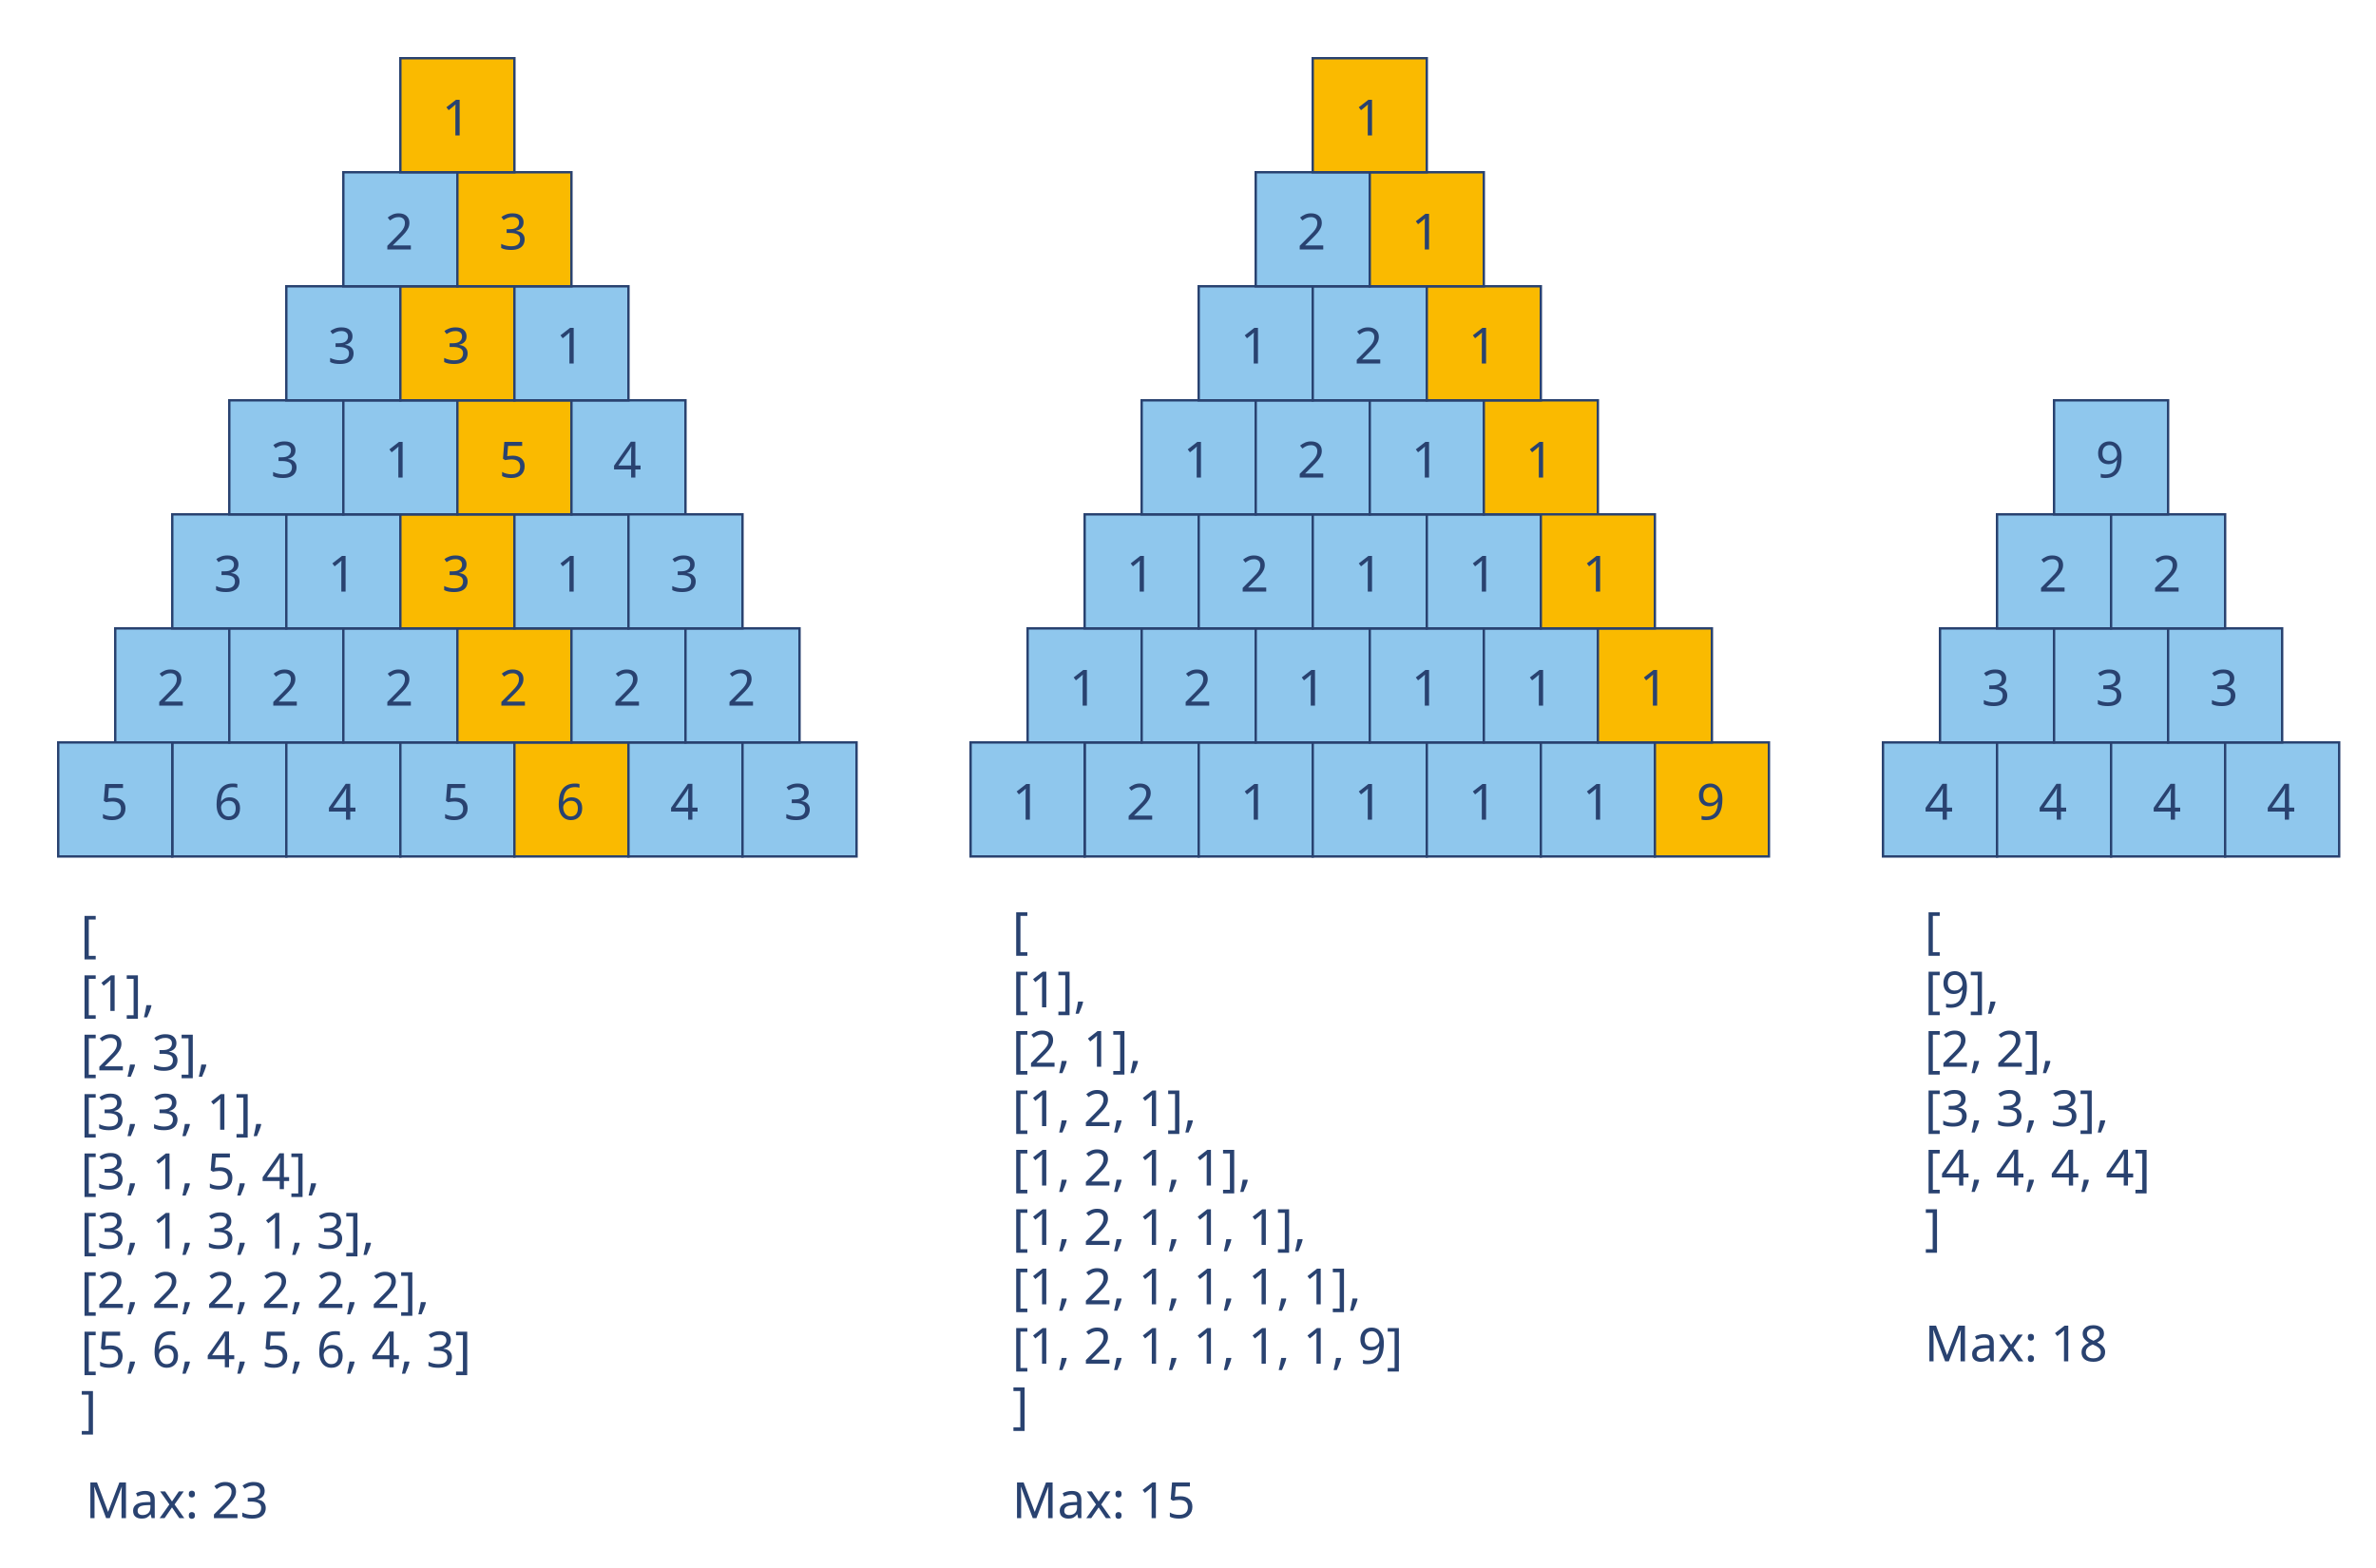
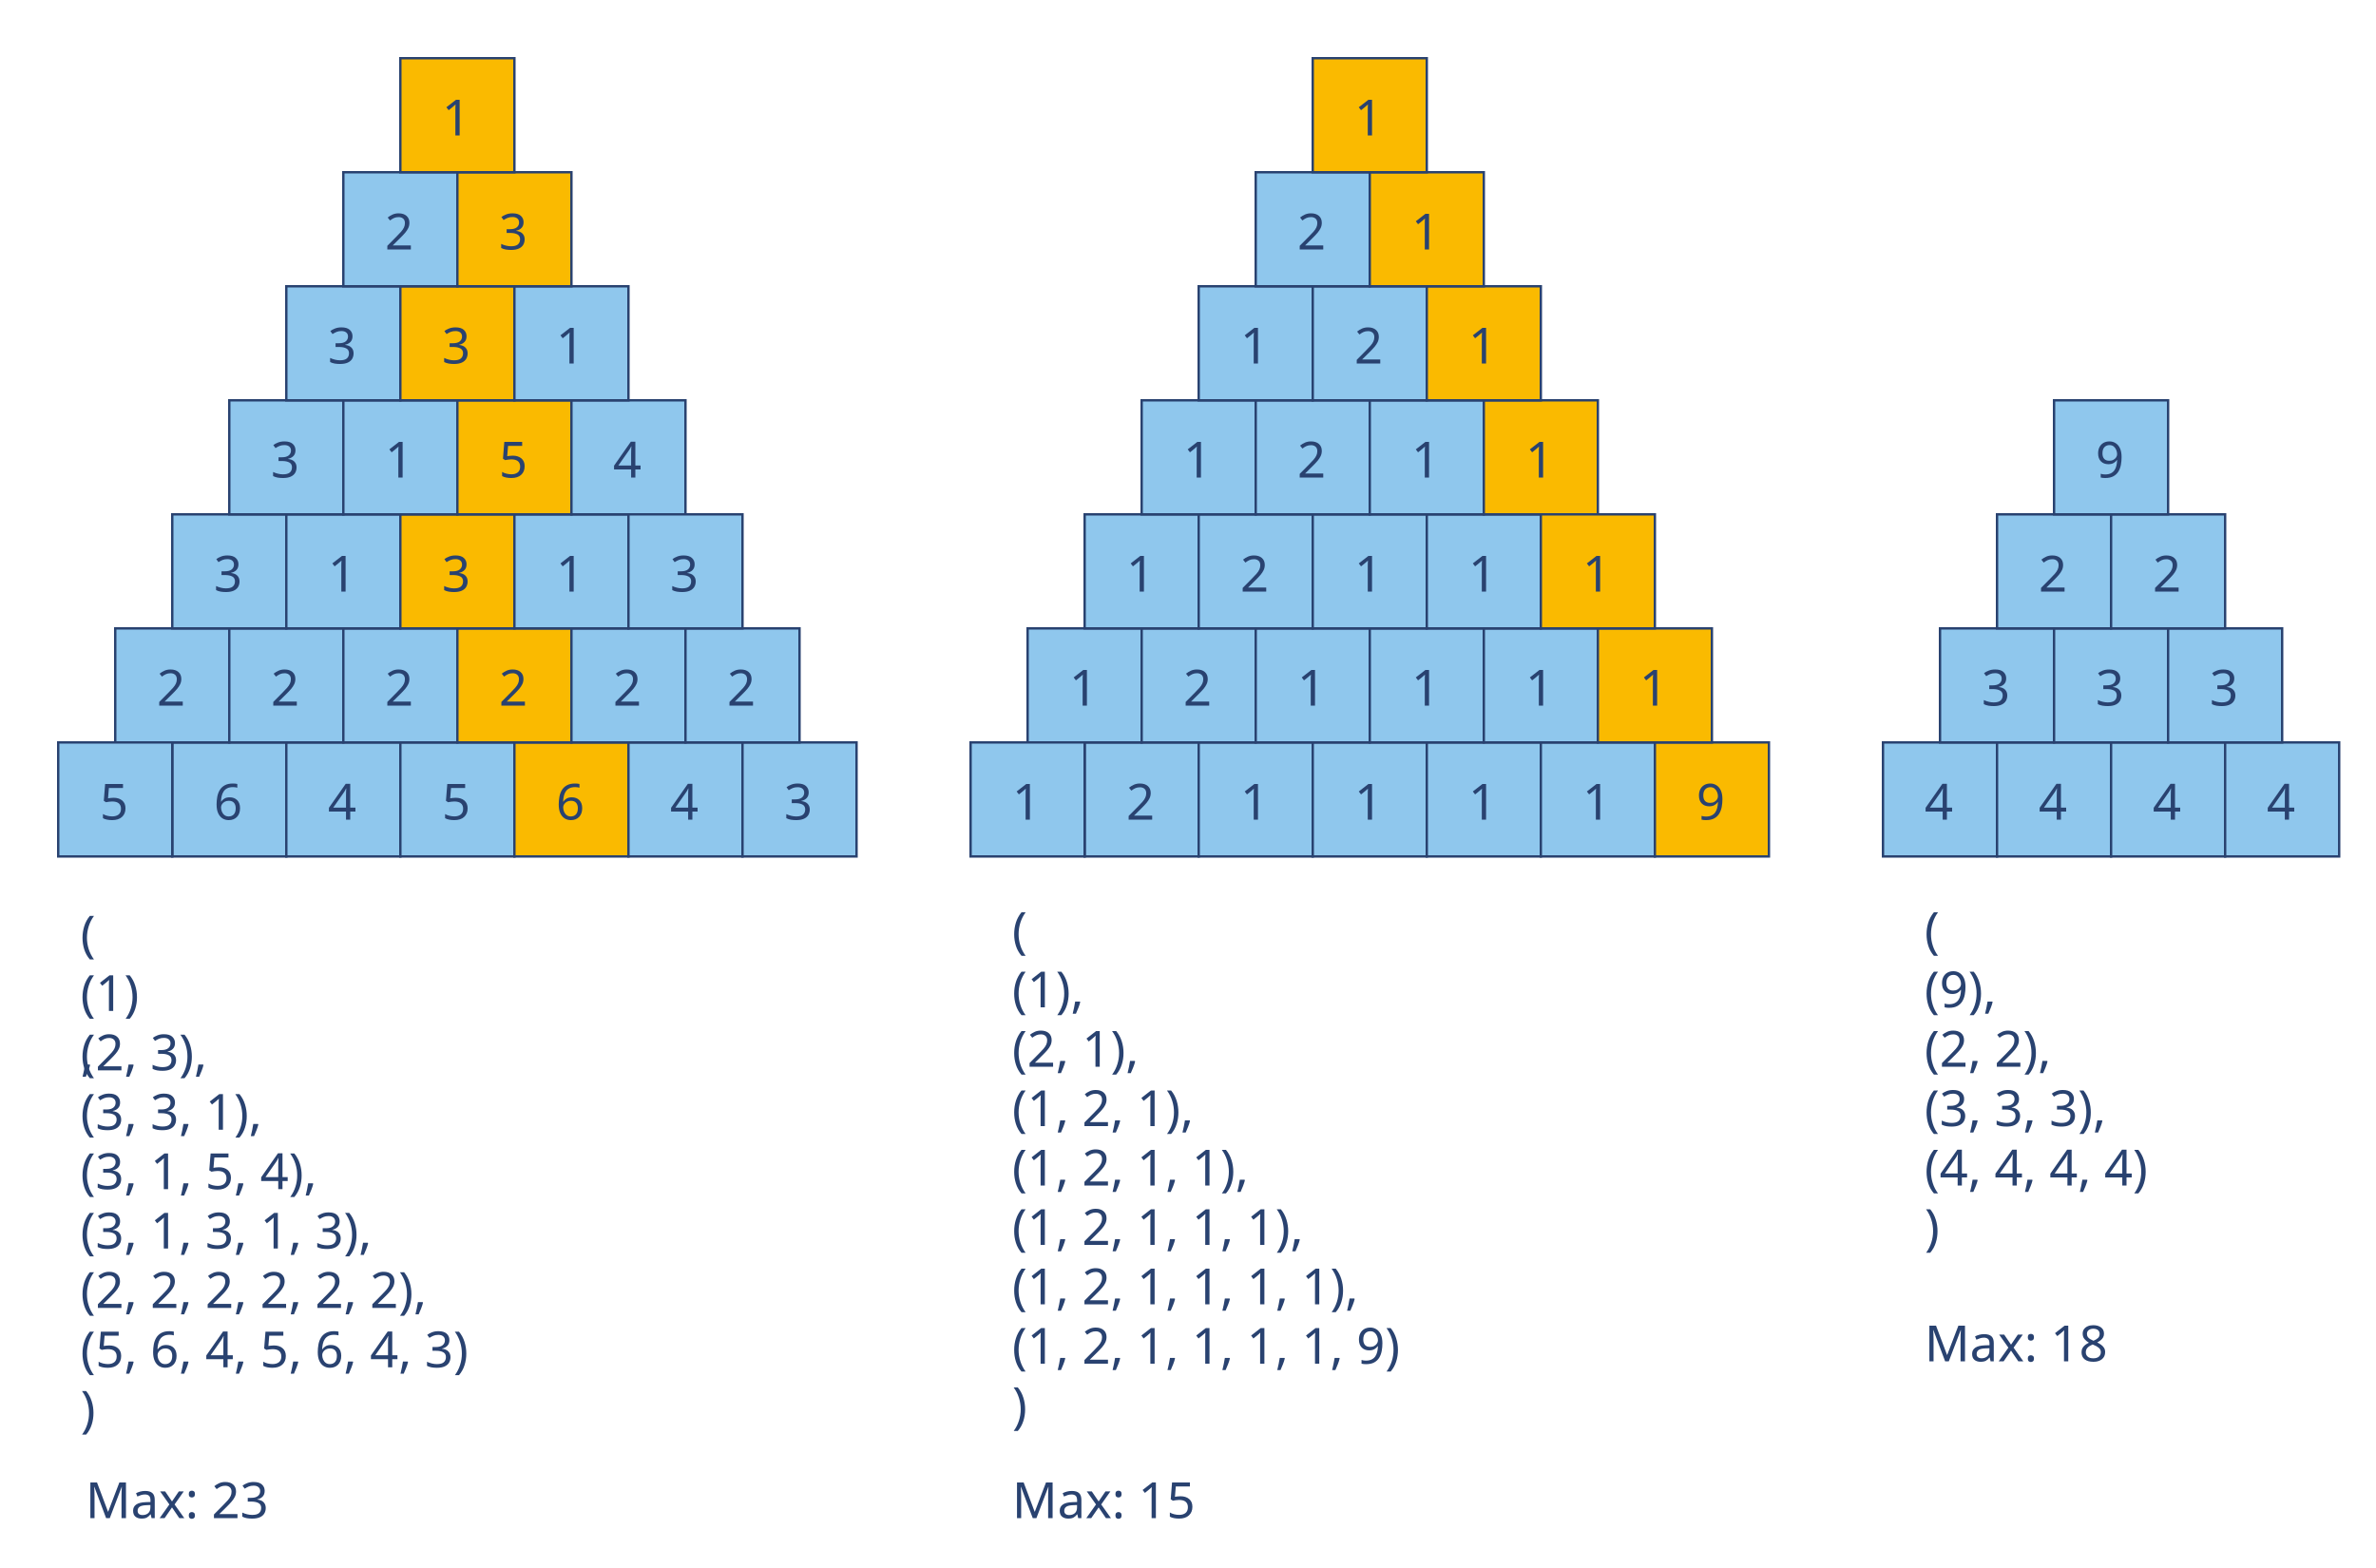
<svg xmlns="http://www.w3.org/2000/svg" version="1.1" x="0px" y="0px" width="1000" height="660" viewBox="0, 0, 1000, 660">
  <g id="Background">
    <rect x="0" y="0" width="1000" height="660" fill="#000000" fill-opacity="0" />
  </g>
  <g id="Background" />
  <g id="Layer 1">
    <g>
      <path d="M72.5,312.5 L120.5,312.5 L120.5,360.5 L72.5,360.5 z" fill="#8FC7ED" />
      <path d="M72.5,312.5 L120.5,312.5 L120.5,360.5 L72.5,360.5 z" fill-opacity="0" stroke="#294270" stroke-width="1" />
    </g>
    <g>
      <path d="M120.5,312.5 L168.5,312.5 L168.5,360.5 L120.5,360.5 z" fill="#8FC7ED" />
      <path d="M120.5,312.5 L168.5,312.5 L168.5,360.5 L120.5,360.5 z" fill-opacity="0" stroke="#294270" stroke-width="1" />
    </g>
    <g>
      <path d="M168.5,312.5 L216.5,312.5 L216.5,360.5 L168.5,360.5 z" fill="#8FC7ED" />
      <path d="M168.5,312.5 L216.5,312.5 L216.5,360.5 L168.5,360.5 z" fill-opacity="0" stroke="#294270" stroke-width="1" />
    </g>
    <g>
      <path d="M216.5,312.5 L264.5,312.5 L264.5,360.5 L216.5,360.5 z" fill="#FABA00" />
      <path d="M216.5,312.5 L264.5,312.5 L264.5,360.5 L216.5,360.5 z" fill-opacity="0" stroke="#294270" stroke-width="1" />
    </g>
    <g>
      <path d="M264.5,312.5 L312.5,312.5 L312.5,360.5 L264.5,360.5 z" fill="#8FC7ED" />
      <path d="M264.5,312.5 L312.5,312.5 L312.5,360.5 L264.5,360.5 z" fill-opacity="0" stroke="#294270" stroke-width="1" />
    </g>
    <g>
      <path d="M312.5,312.5 L360.5,312.5 L360.5,360.5 L312.5,360.5 z" fill="#8FC7ED" />
      <path d="M312.5,312.5 L360.5,312.5 L360.5,360.5 L312.5,360.5 z" fill-opacity="0" stroke="#294270" stroke-width="1" />
    </g>
    <g>
      <path d="M48.5,264.5 L96.5,264.5 L96.5,312.5 L48.5,312.5 z" fill="#8FC7ED" />
      <path d="M48.5,264.5 L96.5,264.5 L96.5,312.5 L48.5,312.5 z" fill-opacity="0" stroke="#294270" stroke-width="1" />
    </g>
    <g>
      <path d="M96.5,264.5 L144.5,264.5 L144.5,312.5 L96.5,312.5 z" fill="#8FC7ED" />
      <path d="M96.5,264.5 L144.5,264.5 L144.5,312.5 L96.5,312.5 z" fill-opacity="0" stroke="#294270" stroke-width="1" />
    </g>
    <g>
      <path d="M144.5,264.5 L192.5,264.5 L192.5,312.5 L144.5,312.5 z" fill="#8FC7ED" />
      <path d="M144.5,264.5 L192.5,264.5 L192.5,312.5 L144.5,312.5 z" fill-opacity="0" stroke="#294270" stroke-width="1" />
    </g>
    <g>
      <path d="M192.5,264.5 L240.5,264.5 L240.5,312.5 L192.5,312.5 z" fill="#FABA00" />
      <path d="M192.5,264.5 L240.5,264.5 L240.5,312.5 L192.5,312.5 z" fill-opacity="0" stroke="#294270" stroke-width="1" />
    </g>
    <g>
      <path d="M240.5,264.5 L288.5,264.5 L288.5,312.5 L240.5,312.5 z" fill="#8FC7ED" />
      <path d="M240.5,264.5 L288.5,264.5 L288.5,312.5 L240.5,312.5 z" fill-opacity="0" stroke="#294270" stroke-width="1" />
    </g>
    <g>
      <path d="M72.5,216.5 L120.5,216.5 L120.5,264.5 L72.5,264.5 z" fill="#8FC7ED" />
      <path d="M72.5,216.5 L120.5,216.5 L120.5,264.5 L72.5,264.5 z" fill-opacity="0" stroke="#294270" stroke-width="1" />
    </g>
    <g>
      <path d="M120.5,216.5 L168.5,216.5 L168.5,264.5 L120.5,264.5 z" fill="#8FC7ED" />
      <path d="M120.5,216.5 L168.5,216.5 L168.5,264.5 L120.5,264.5 z" fill-opacity="0" stroke="#294270" stroke-width="1" />
    </g>
    <g>
      <path d="M168.5,216.5 L216.5,216.5 L216.5,264.5 L168.5,264.5 z" fill="#FABA00" />
      <path d="M168.5,216.5 L216.5,216.5 L216.5,264.5 L168.5,264.5 z" fill-opacity="0" stroke="#294270" stroke-width="1" />
    </g>
    <g>
      <path d="M216.5,216.5 L264.5,216.5 L264.5,264.5 L216.5,264.5 z" fill="#8FC7ED" />
      <path d="M216.5,216.5 L264.5,216.5 L264.5,264.5 L216.5,264.5 z" fill-opacity="0" stroke="#294270" stroke-width="1" />
    </g>
    <g>
      <path d="M288.5,264.5 L336.5,264.5 L336.5,312.5 L288.5,312.5 z" fill="#8FC7ED" />
      <path d="M288.5,264.5 L336.5,264.5 L336.5,312.5 L288.5,312.5 z" fill-opacity="0" stroke="#294270" stroke-width="1" />
    </g>
    <g>
      <path d="M96.5,168.5 L144.5,168.5 L144.5,216.5 L96.5,216.5 z" fill="#8FC7ED" />
      <path d="M96.5,168.5 L144.5,168.5 L144.5,216.5 L96.5,216.5 z" fill-opacity="0" stroke="#294270" stroke-width="1" />
    </g>
    <g>
      <path d="M144.5,168.5 L192.5,168.5 L192.5,216.5 L144.5,216.5 z" fill="#8FC7ED" />
      <path d="M144.5,168.5 L192.5,168.5 L192.5,216.5 L144.5,216.5 z" fill-opacity="0" stroke="#294270" stroke-width="1" />
    </g>
    <g>
      <path d="M192.5,168.5 L240.5,168.5 L240.5,216.5 L192.5,216.5 z" fill="#FABA00" />
      <path d="M192.5,168.5 L240.5,168.5 L240.5,216.5 L192.5,216.5 z" fill-opacity="0" stroke="#294270" stroke-width="1" />
    </g>
    <g>
      <path d="M240.5,168.5 L288.5,168.5 L288.5,216.5 L240.5,216.5 z" fill="#8FC7ED" />
      <path d="M240.5,168.5 L288.5,168.5 L288.5,216.5 L240.5,216.5 z" fill-opacity="0" stroke="#294270" stroke-width="1" />
    </g>
    <g>
      <path d="M24.5,312.5 L72.5,312.5 L72.5,360.5 L24.5,360.5 z" fill="#8FC7ED" />
      <path d="M24.5,312.5 L72.5,312.5 L72.5,360.5 L24.5,360.5 z" fill-opacity="0" stroke="#294270" stroke-width="1" />
    </g>
    <g>
      <path d="M120.5,120.5 L168.5,120.5 L168.5,168.5 L120.5,168.5 z" fill="#8FC7ED" />
      <path d="M120.5,120.5 L168.5,120.5 L168.5,168.5 L120.5,168.5 z" fill-opacity="0" stroke="#294270" stroke-width="1" />
    </g>
    <g>
      <path d="M168.5,120.5 L216.5,120.5 L216.5,168.5 L168.5,168.5 z" fill="#FABA00" />
      <path d="M168.5,120.5 L216.5,120.5 L216.5,168.5 L168.5,168.5 z" fill-opacity="0" stroke="#294270" stroke-width="1" />
    </g>
    <g>
      <path d="M216.5,120.5 L264.5,120.5 L264.5,168.5 L216.5,168.5 z" fill="#8FC7ED" />
      <path d="M216.5,120.5 L264.5,120.5 L264.5,168.5 L216.5,168.5 z" fill-opacity="0" stroke="#294270" stroke-width="1" />
    </g>
    <g>
      <path d="M264.5,216.5 L312.5,216.5 L312.5,264.5 L264.5,264.5 z" fill="#8FC7ED" />
      <path d="M264.5,216.5 L312.5,216.5 L312.5,264.5 L264.5,264.5 z" fill-opacity="0" stroke="#294270" stroke-width="1" />
    </g>
    <g>
      <path d="M144.5,72.5 L192.5,72.5 L192.5,120.5 L144.5,120.5 z" fill="#8FC7ED" />
      <path d="M144.5,72.5 L192.5,72.5 L192.5,120.5 L144.5,120.5 z" fill-opacity="0" stroke="#294270" stroke-width="1" />
    </g>
    <g>
      <path d="M192.5,72.5 L240.5,72.5 L240.5,120.5 L192.5,120.5 z" fill="#FABA00" />
      <path d="M192.5,72.5 L240.5,72.5 L240.5,120.5 L192.5,120.5 z" fill-opacity="0" stroke="#294270" stroke-width="1" />
    </g>
    <g>
      <path d="M168.5,24.5 L216.5,24.5 L216.5,72.5 L168.5,72.5 z" fill="#FABA00" />
      <path d="M168.5,24.5 L216.5,24.5 L216.5,72.5 L168.5,72.5 z" fill-opacity="0" stroke="#294270" stroke-width="1" />
    </g>
    <g>
      <path d="M456.5,312.5 L504.5,312.5 L504.5,360.5 L456.5,360.5 z" fill="#8FC7ED" />
      <path d="M456.5,312.5 L504.5,312.5 L504.5,360.5 L456.5,360.5 z" fill-opacity="0" stroke="#294270" stroke-width="1" />
    </g>
    <g>
      <path d="M504.5,312.5 L552.5,312.5 L552.5,360.5 L504.5,360.5 z" fill="#8FC7ED" />
      <path d="M504.5,312.5 L552.5,312.5 L552.5,360.5 L504.5,360.5 z" fill-opacity="0" stroke="#294270" stroke-width="1" />
    </g>
    <g>
      <path d="M552.5,312.5 L600.5,312.5 L600.5,360.5 L552.5,360.5 z" fill="#8FC7ED" />
      <path d="M552.5,312.5 L600.5,312.5 L600.5,360.5 L552.5,360.5 z" fill-opacity="0" stroke="#294270" stroke-width="1" />
    </g>
    <g>
      <path d="M600.5,312.5 L648.5,312.5 L648.5,360.5 L600.5,360.5 z" fill="#8FC7ED" />
      <path d="M600.5,312.5 L648.5,312.5 L648.5,360.5 L600.5,360.5 z" fill-opacity="0" stroke="#294270" stroke-width="1" />
    </g>
    <g>
      <path d="M648.5,312.5 L696.5,312.5 L696.5,360.5 L648.5,360.5 z" fill="#8FC7ED" />
      <path d="M648.5,312.5 L696.5,312.5 L696.5,360.5 L648.5,360.5 z" fill-opacity="0" stroke="#294270" stroke-width="1" />
    </g>
    <g>
      <path d="M696.5,312.5 L744.5,312.5 L744.5,360.5 L696.5,360.5 z" fill="#FABA00" />
      <path d="M696.5,312.5 L744.5,312.5 L744.5,360.5 L696.5,360.5 z" fill-opacity="0" stroke="#294270" stroke-width="1" />
    </g>
    <g>
      <path d="M432.5,264.5 L480.5,264.5 L480.5,312.5 L432.5,312.5 z" fill="#8FC7ED" />
      <path d="M432.5,264.5 L480.5,264.5 L480.5,312.5 L432.5,312.5 z" fill-opacity="0" stroke="#294270" stroke-width="1" />
    </g>
    <g>
      <path d="M480.5,264.5 L528.5,264.5 L528.5,312.5 L480.5,312.5 z" fill="#8FC7ED" />
      <path d="M480.5,264.5 L528.5,264.5 L528.5,312.5 L480.5,312.5 z" fill-opacity="0" stroke="#294270" stroke-width="1" />
    </g>
    <g>
      <path d="M528.5,264.5 L576.5,264.5 L576.5,312.5 L528.5,312.5 z" fill="#8FC7ED" />
      <path d="M528.5,264.5 L576.5,264.5 L576.5,312.5 L528.5,312.5 z" fill-opacity="0" stroke="#294270" stroke-width="1" />
    </g>
    <g>
      <path d="M576.5,264.5 L624.5,264.5 L624.5,312.5 L576.5,312.5 z" fill="#8FC7ED" />
      <path d="M576.5,264.5 L624.5,264.5 L624.5,312.5 L576.5,312.5 z" fill-opacity="0" stroke="#294270" stroke-width="1" />
    </g>
    <g>
      <path d="M624.5,264.5 L672.5,264.5 L672.5,312.5 L624.5,312.5 z" fill="#8FC7ED" />
      <path d="M624.5,264.5 L672.5,264.5 L672.5,312.5 L624.5,312.5 z" fill-opacity="0" stroke="#294270" stroke-width="1" />
    </g>
    <g>
      <path d="M456.5,216.5 L504.5,216.5 L504.5,264.5 L456.5,264.5 z" fill="#8FC7ED" />
      <path d="M456.5,216.5 L504.5,216.5 L504.5,264.5 L456.5,264.5 z" fill-opacity="0" stroke="#294270" stroke-width="1" />
    </g>
    <g>
      <path d="M504.5,216.5 L552.5,216.5 L552.5,264.5 L504.5,264.5 z" fill="#8FC7ED" />
      <path d="M504.5,216.5 L552.5,216.5 L552.5,264.5 L504.5,264.5 z" fill-opacity="0" stroke="#294270" stroke-width="1" />
    </g>
    <g>
      <path d="M552.5,216.5 L600.5,216.5 L600.5,264.5 L552.5,264.5 z" fill="#8FC7ED" />
      <path d="M552.5,216.5 L600.5,216.5 L600.5,264.5 L552.5,264.5 z" fill-opacity="0" stroke="#294270" stroke-width="1" />
    </g>
    <g>
      <path d="M600.5,216.5 L648.5,216.5 L648.5,264.5 L600.5,264.5 z" fill="#8FC7ED" />
      <path d="M600.5,216.5 L648.5,216.5 L648.5,264.5 L600.5,264.5 z" fill-opacity="0" stroke="#294270" stroke-width="1" />
    </g>
    <g>
      <path d="M672.5,264.5 L720.5,264.5 L720.5,312.5 L672.5,312.5 z" fill="#FABA00" />
      <path d="M672.5,264.5 L720.5,264.5 L720.5,312.5 L672.5,312.5 z" fill-opacity="0" stroke="#294270" stroke-width="1" />
    </g>
    <g>
      <path d="M480.5,168.5 L528.5,168.5 L528.5,216.5 L480.5,216.5 z" fill="#8FC7ED" />
      <path d="M480.5,168.5 L528.5,168.5 L528.5,216.5 L480.5,216.5 z" fill-opacity="0" stroke="#294270" stroke-width="1" />
    </g>
    <g>
      <path d="M528.5,168.5 L576.5,168.5 L576.5,216.5 L528.5,216.5 z" fill="#8FC7ED" />
      <path d="M528.5,168.5 L576.5,168.5 L576.5,216.5 L528.5,216.5 z" fill-opacity="0" stroke="#294270" stroke-width="1" />
    </g>
    <g>
      <path d="M576.5,168.5 L624.5,168.5 L624.5,216.5 L576.5,216.5 z" fill="#8FC7ED" />
      <path d="M576.5,168.5 L624.5,168.5 L624.5,216.5 L576.5,216.5 z" fill-opacity="0" stroke="#294270" stroke-width="1" />
    </g>
    <g>
      <path d="M624.5,168.5 L672.5,168.5 L672.5,216.5 L624.5,216.5 z" fill="#FABA00" />
      <path d="M624.5,168.5 L672.5,168.5 L672.5,216.5 L624.5,216.5 z" fill-opacity="0" stroke="#294270" stroke-width="1" />
    </g>
    <g>
      <path d="M408.5,312.5 L456.5,312.5 L456.5,360.5 L408.5,360.5 z" fill="#8FC7ED" />
      <path d="M408.5,312.5 L456.5,312.5 L456.5,360.5 L408.5,360.5 z" fill-opacity="0" stroke="#294270" stroke-width="1" />
    </g>
    <g>
      <path d="M504.5,120.5 L552.5,120.5 L552.5,168.5 L504.5,168.5 z" fill="#8FC7ED" />
      <path d="M504.5,120.5 L552.5,120.5 L552.5,168.5 L504.5,168.5 z" fill-opacity="0" stroke="#294270" stroke-width="1" />
    </g>
    <g>
      <path d="M552.5,120.5 L600.5,120.5 L600.5,168.5 L552.5,168.5 z" fill="#8FC7ED" />
      <path d="M552.5,120.5 L600.5,120.5 L600.5,168.5 L552.5,168.5 z" fill-opacity="0" stroke="#294270" stroke-width="1" />
    </g>
    <g>
      <path d="M600.5,120.5 L648.5,120.5 L648.5,168.5 L600.5,168.5 z" fill="#FABA00" />
      <path d="M600.5,120.5 L648.5,120.5 L648.5,168.5 L600.5,168.5 z" fill-opacity="0" stroke="#294270" stroke-width="1" />
    </g>
    <g>
      <path d="M648.5,216.5 L696.5,216.5 L696.5,264.5 L648.5,264.5 z" fill="#FABA00" />
      <path d="M648.5,216.5 L696.5,216.5 L696.5,264.5 L648.5,264.5 z" fill-opacity="0" stroke="#294270" stroke-width="1" />
    </g>
    <g>
      <path d="M528.5,72.5 L576.5,72.5 L576.5,120.5 L528.5,120.5 z" fill="#8FC7ED" />
      <path d="M528.5,72.5 L576.5,72.5 L576.5,120.5 L528.5,120.5 z" fill-opacity="0" stroke="#294270" stroke-width="1" />
    </g>
    <g>
      <path d="M576.5,72.5 L624.5,72.5 L624.5,120.5 L576.5,120.5 z" fill="#FABA00" />
      <path d="M576.5,72.5 L624.5,72.5 L624.5,120.5 L576.5,120.5 z" fill-opacity="0" stroke="#294270" stroke-width="1" />
    </g>
    <g>
      <path d="M552.5,24.5 L600.5,24.5 L600.5,72.5 L552.5,72.5 z" fill="#FABA00" />
      <path d="M552.5,24.5 L600.5,24.5 L600.5,72.5 L552.5,72.5 z" fill-opacity="0" stroke="#294270" stroke-width="1" />
    </g>
    <g>
      <path d="M792.5,312.5 L840.5,312.5 L840.5,360.5 L792.5,360.5 z" fill="#8FC7ED" />
      <path d="M792.5,312.5 L840.5,312.5 L840.5,360.5 L792.5,360.5 z" fill-opacity="0" stroke="#294270" stroke-width="1" />
    </g>
    <g>
      <path d="M840.5,312.5 L888.5,312.5 L888.5,360.5 L840.5,360.5 z" fill="#8FC7ED" />
      <path d="M840.5,312.5 L888.5,312.5 L888.5,360.5 L840.5,360.5 z" fill-opacity="0" stroke="#294270" stroke-width="1" />
    </g>
    <g>
      <path d="M888.5,312.5 L936.5,312.5 L936.5,360.5 L888.5,360.5 z" fill="#8FC7ED" />
      <path d="M888.5,312.5 L936.5,312.5 L936.5,360.5 L888.5,360.5 z" fill-opacity="0" stroke="#294270" stroke-width="1" />
    </g>
    <g>
      <path d="M936.5,312.5 L984.5,312.5 L984.5,360.5 L936.5,360.5 z" fill="#8FC7ED" />
      <path d="M936.5,312.5 L984.5,312.5 L984.5,360.5 L936.5,360.5 z" fill-opacity="0" stroke="#294270" stroke-width="1" />
    </g>
    <g>
      <path d="M816.5,264.5 L864.5,264.5 L864.5,312.5 L816.5,312.5 z" fill="#8FC7ED" />
      <path d="M816.5,264.5 L864.5,264.5 L864.5,312.5 L816.5,312.5 z" fill-opacity="0" stroke="#294270" stroke-width="1" />
    </g>
    <g>
      <path d="M864.5,264.5 L912.5,264.5 L912.5,312.5 L864.5,312.5 z" fill="#8FC7ED" />
      <path d="M864.5,264.5 L912.5,264.5 L912.5,312.5 L864.5,312.5 z" fill-opacity="0" stroke="#294270" stroke-width="1" />
    </g>
    <g>
      <path d="M912.5,264.5 L960.5,264.5 L960.5,312.5 L912.5,312.5 z" fill="#8FC7ED" />
      <path d="M912.5,264.5 L960.5,264.5 L960.5,312.5 L912.5,312.5 z" fill-opacity="0" stroke="#294270" stroke-width="1" />
    </g>
    <g>
      <path d="M840.5,216.5 L888.5,216.5 L888.5,264.5 L840.5,264.5 z" fill="#8FC7ED" />
      <path d="M840.5,216.5 L888.5,216.5 L888.5,264.5 L840.5,264.5 z" fill-opacity="0" stroke="#294270" stroke-width="1" />
    </g>
    <g>
      <path d="M888.5,216.5 L936.5,216.5 L936.5,264.5 L888.5,264.5 z" fill="#8FC7ED" />
      <path d="M888.5,216.5 L936.5,216.5 L936.5,264.5 L888.5,264.5 z" fill-opacity="0" stroke="#294270" stroke-width="1" />
    </g>
    <g>
      <path d="M864.5,168.5 L912.5,168.5 L912.5,216.5 L864.5,216.5 z" fill="#8FC7ED" />
      <path d="M864.5,168.5 L912.5,168.5 L912.5,216.5 L864.5,216.5 z" fill-opacity="0" stroke="#294270" stroke-width="1" />
    </g>
    <g>
-       <text transform="matrix(1, 0, 0, 1, 40.094, 392.522)">
-         <tspan x="-6.206" y="8" font-family="Verdana-Bold" font-size="21" fill="#294270">[</tspan>
-       </text>
-       <text transform="matrix(1, 0, 0, 1, 57.059, 417.522)">
-         <tspan x="-23.171" y="8" font-family="Verdana-Bold" font-size="21" fill="#294270">[1],</tspan>
+       <text transform="matrix(1, 0, 0, 1, 39.594, 392.522)">
+         <tspan x="-5.706" y="8" font-family="Verdana-Bold" font-size="21" fill="#294270">(</tspan>
+       </text>
+       <text transform="matrix(1, 0, 0, 1, 57.059, 430.022)">
+         <tspan x="-23.171" y="-4.5" font-family="Verdana-Bold" font-size="21" fill="#294270">(1)</tspan>
+         <tspan x="-23.171" y="20.5" font-family="Verdana-Bold" font-size="21" fill="#294270">	,</tspan>
      </text>
      <text transform="matrix(1, 0, 0, 1, 71.907, 442.522)">
-         <tspan x="-38.019" y="8" font-family="Verdana-Bold" font-size="21" fill="#294270">[2, 3],</tspan>
+         <tspan x="-38.019" y="8" font-family="Verdana-Bold" font-size="21" fill="#294270">(2, 3),</tspan>
      </text>
      <text transform="matrix(1, 0, 0, 1, 86.755, 467.522)">
-         <tspan x="-52.867" y="8" font-family="Verdana-Bold" font-size="21" fill="#294270">[3, 3, 1],</tspan>
+         <tspan x="-52.867" y="8" font-family="Verdana-Bold" font-size="21" fill="#294270">(3, 3, 1),</tspan>
      </text>
      <text transform="matrix(1, 0, 0, 1, 101.602, 492.522)">
-         <tspan x="-67.714" y="8" font-family="Verdana-Bold" font-size="21" fill="#294270">[3, 1, 5, 4],</tspan>
+         <tspan x="-67.714" y="8" font-family="Verdana-Bold" font-size="21" fill="#294270">(3, 1, 5, 4),</tspan>
      </text>
      <text transform="matrix(1, 0, 0, 1, 116.45, 517.522)">
-         <tspan x="-82.562" y="8" font-family="Verdana-Bold" font-size="21" fill="#294270">[3, 1, 3, 1, 3],</tspan>
+         <tspan x="-82.562" y="8" font-family="Verdana-Bold" font-size="21" fill="#294270">(3, 1, 3, 1, 3),</tspan>
      </text>
      <text transform="matrix(1, 0, 0, 1, 131.298, 542.522)">
-         <tspan x="-97.41" y="8" font-family="Verdana-Bold" font-size="21" fill="#294270">[2, 2, 2, 2, 2, 2],</tspan>
+         <tspan x="-97.41" y="8" font-family="Verdana-Bold" font-size="21" fill="#294270">(2, 2, 2, 2, 2, 2),</tspan>
      </text>
      <text transform="matrix(1, 0, 0, 1, 142.351, 567.522)">
-         <tspan x="-108.463" y="8" font-family="Verdana-Bold" font-size="21" fill="#294270">[5, 6, 4, 5, 6, 4, 3]</tspan>
-       </text>
-       <text transform="matrix(1, 0, 0, 1, 40.094, 592.522)">
-         <tspan x="-6.206" y="8" font-family="Verdana-Bold" font-size="21" fill="#294270">]</tspan>
+         <tspan x="-108.463" y="8" font-family="Verdana-Bold" font-size="21" fill="#294270">(5, 6, 4, 5, 6, 4, 3)</tspan>
+       </text>
+       <text transform="matrix(1, 0, 0, 1, 39.594, 592.522)">
+         <tspan x="-5.706" y="8" font-family="Verdana-Bold" font-size="21" fill="#294270">)</tspan>
      </text>
    </g>
    <text transform="matrix(1, 0, 0, 1, 193.965, 49)">
      <tspan x="-7.965" y="8" font-family="Verdana-Bold" font-size="21" fill="#294270">1</tspan>
    </text>
    <text transform="matrix(1, 0, 0, 1, 169.965, 97)">
      <tspan x="-7.965" y="8" font-family="Verdana-Bold" font-size="21" fill="#294270">2</tspan>
    </text>
    <text transform="matrix(1, 0, 0, 1, 217.965, 97)">
      <tspan x="-7.965" y="8" font-family="Verdana-Bold" font-size="21" fill="#294270">3</tspan>
    </text>
    <text transform="matrix(1, 0, 0, 1, 145.965, 145)">
      <tspan x="-7.965" y="8" font-family="Verdana-Bold" font-size="21" fill="#294270">3</tspan>
    </text>
    <text transform="matrix(1, 0, 0, 1, 193.965, 145)">
      <tspan x="-7.965" y="8" font-family="Verdana-Bold" font-size="21" fill="#294270">3</tspan>
    </text>
    <text transform="matrix(1, 0, 0, 1, 241.965, 145)">
      <tspan x="-7.965" y="8" font-family="Verdana-Bold" font-size="21" fill="#294270">1</tspan>
    </text>
    <text transform="matrix(1, 0, 0, 1, 121.965, 193)">
      <tspan x="-7.965" y="8" font-family="Verdana-Bold" font-size="21" fill="#294270">3</tspan>
    </text>
    <text transform="matrix(1, 0, 0, 1, 169.965, 193)">
      <tspan x="-7.965" y="8" font-family="Verdana-Bold" font-size="21" fill="#294270">1</tspan>
    </text>
    <text transform="matrix(1, 0, 0, 1, 217.965, 193)">
      <tspan x="-7.965" y="8" font-family="Verdana-Bold" font-size="21" fill="#294270">5</tspan>
    </text>
    <text transform="matrix(1, 0, 0, 1, 265.965, 193)">
      <tspan x="-7.965" y="8" font-family="Verdana-Bold" font-size="21" fill="#294270">4</tspan>
    </text>
    <text transform="matrix(1, 0, 0, 1, 97.965, 241)">
      <tspan x="-7.965" y="8" font-family="Verdana-Bold" font-size="21" fill="#294270">3</tspan>
    </text>
    <text transform="matrix(1, 0, 0, 1, 145.965, 241)">
      <tspan x="-7.965" y="8" font-family="Verdana-Bold" font-size="21" fill="#294270">1</tspan>
    </text>
    <text transform="matrix(1, 0, 0, 1, 193.965, 241)">
      <tspan x="-7.965" y="8" font-family="Verdana-Bold" font-size="21" fill="#294270">3</tspan>
    </text>
    <text transform="matrix(1, 0, 0, 1, 73.965, 289)">
      <tspan x="-7.965" y="8" font-family="Verdana-Bold" font-size="21" fill="#294270">2</tspan>
    </text>
    <text transform="matrix(1, 0, 0, 1, 121.965, 289)">
      <tspan x="-7.965" y="8" font-family="Verdana-Bold" font-size="21" fill="#294270">2</tspan>
    </text>
    <text transform="matrix(1, 0, 0, 1, 169.965, 289)">
      <tspan x="-7.965" y="8" font-family="Verdana-Bold" font-size="21" fill="#294270">2</tspan>
    </text>
    <text transform="matrix(1, 0, 0, 1, 217.965, 289)">
      <tspan x="-7.965" y="8" font-family="Verdana-Bold" font-size="21" fill="#294270">2</tspan>
    </text>
    <text transform="matrix(1, 0, 0, 1, 265.965, 289)">
      <tspan x="-7.965" y="8" font-family="Verdana-Bold" font-size="21" fill="#294270">2</tspan>
    </text>
    <text transform="matrix(1, 0, 0, 1, 313.965, 289)">
      <tspan x="-7.965" y="8" font-family="Verdana-Bold" font-size="21" fill="#294270">2</tspan>
    </text>
    <text transform="matrix(1, 0, 0, 1, 241.965, 241)">
      <tspan x="-7.965" y="8" font-family="Verdana-Bold" font-size="21" fill="#294270">1</tspan>
    </text>
    <text transform="matrix(1, 0, 0, 1, 289.965, 241)">
      <tspan x="-7.965" y="8" font-family="Verdana-Bold" font-size="21" fill="#294270">3</tspan>
    </text>
    <text transform="matrix(1, 0, 0, 1, 49.965, 337)">
      <tspan x="-7.965" y="8" font-family="Verdana-Bold" font-size="21" fill="#294270">5</tspan>
    </text>
    <text transform="matrix(1, 0, 0, 1, 97.965, 337)">
      <tspan x="-7.965" y="8" font-family="Verdana-Bold" font-size="21" fill="#294270">6</tspan>
    </text>
    <text transform="matrix(1, 0, 0, 1, 145.965, 337)">
      <tspan x="-7.965" y="8" font-family="Verdana-Bold" font-size="21" fill="#294270">4</tspan>
    </text>
    <text transform="matrix(1, 0, 0, 1, 193.965, 337)">
      <tspan x="-7.965" y="8" font-family="Verdana-Bold" font-size="21" fill="#294270">5</tspan>
    </text>
    <text transform="matrix(1, 0, 0, 1, 241.965, 337)">
      <tspan x="-7.965" y="8" font-family="Verdana-Bold" font-size="21" fill="#294270">6</tspan>
    </text>
    <text transform="matrix(1, 0, 0, 1, 289.965, 337)">
      <tspan x="-7.965" y="8" font-family="Verdana-Bold" font-size="21" fill="#294270">4</tspan>
    </text>
    <text transform="matrix(1, 0, 0, 1, 337.965, 337)">
      <tspan x="-7.965" y="8" font-family="Verdana-Bold" font-size="21" fill="#294270">3</tspan>
    </text>
    <text transform="matrix(1, 0, 0, 1, 577.965, 49)">
      <tspan x="-7.965" y="8" font-family="Verdana-Bold" font-size="21" fill="#294270">1</tspan>
    </text>
    <text transform="matrix(1, 0, 0, 1, 553.965, 97)">
      <tspan x="-7.965" y="8" font-family="Verdana-Bold" font-size="21" fill="#294270">2</tspan>
    </text>
    <text transform="matrix(1, 0, 0, 1, 601.965, 97)">
      <tspan x="-7.965" y="8" font-family="Verdana-Bold" font-size="21" fill="#294270">1</tspan>
    </text>
    <text transform="matrix(1, 0, 0, 1, 577.965, 145)">
      <tspan x="-7.965" y="8" font-family="Verdana-Bold" font-size="21" fill="#294270">2</tspan>
    </text>
    <text transform="matrix(1, 0, 0, 1, 553.965, 193)">
      <tspan x="-7.965" y="8" font-family="Verdana-Bold" font-size="21" fill="#294270">2</tspan>
    </text>
    <text transform="matrix(1, 0, 0, 1, 529.965, 241)">
      <tspan x="-7.965" y="8" font-family="Verdana-Bold" font-size="21" fill="#294270">2</tspan>
    </text>
    <text transform="matrix(1, 0, 0, 1, 505.965, 289)">
      <tspan x="-7.965" y="8" font-family="Verdana-Bold" font-size="21" fill="#294270">2</tspan>
    </text>
    <text transform="matrix(1, 0, 0, 1, 481.965, 337)">
      <tspan x="-7.965" y="8" font-family="Verdana-Bold" font-size="21" fill="#294270">2</tspan>
    </text>
    <text transform="matrix(1, 0, 0, 1, 625.965, 145)">
      <tspan x="-7.965" y="8" font-family="Verdana-Bold" font-size="21" fill="#294270">1</tspan>
    </text>
    <text transform="matrix(1, 0, 0, 1, 601.965, 193)">
      <tspan x="-7.965" y="8" font-family="Verdana-Bold" font-size="21" fill="#294270">1</tspan>
    </text>
    <text transform="matrix(1, 0, 0, 1, 649.965, 193)">
      <tspan x="-7.965" y="8" font-family="Verdana-Bold" font-size="21" fill="#294270">1</tspan>
    </text>
    <text transform="matrix(1, 0, 0, 1, 577.965, 241)">
      <tspan x="-7.965" y="8" font-family="Verdana-Bold" font-size="21" fill="#294270">1</tspan>
    </text>
    <text transform="matrix(1, 0, 0, 1, 625.965, 241)">
      <tspan x="-7.965" y="8" font-family="Verdana-Bold" font-size="21" fill="#294270">1</tspan>
    </text>
    <text transform="matrix(1, 0, 0, 1, 673.965, 241)">
      <tspan x="-7.965" y="8" font-family="Verdana-Bold" font-size="21" fill="#294270">1</tspan>
    </text>
    <text transform="matrix(1, 0, 0, 1, 553.965, 289)">
      <tspan x="-7.965" y="8" font-family="Verdana-Bold" font-size="21" fill="#294270">1</tspan>
    </text>
    <text transform="matrix(1, 0, 0, 1, 601.965, 289)">
      <tspan x="-7.965" y="8" font-family="Verdana-Bold" font-size="21" fill="#294270">1</tspan>
    </text>
    <text transform="matrix(1, 0, 0, 1, 649.965, 289)">
      <tspan x="-7.965" y="8" font-family="Verdana-Bold" font-size="21" fill="#294270">1</tspan>
    </text>
    <text transform="matrix(1, 0, 0, 1, 697.965, 289)">
      <tspan x="-7.965" y="8" font-family="Verdana-Bold" font-size="21" fill="#294270">1</tspan>
    </text>
    <text transform="matrix(1, 0, 0, 1, 721.965, 337)">
      <tspan x="-7.965" y="8" font-family="Verdana-Bold" font-size="21" fill="#294270">9</tspan>
    </text>
    <text transform="matrix(1, 0, 0, 1, 529.965, 145)">
      <tspan x="-7.965" y="8" font-family="Verdana-Bold" font-size="21" fill="#294270">1</tspan>
    </text>
    <text transform="matrix(1, 0, 0, 1, 505.965, 193)">
      <tspan x="-7.965" y="8" font-family="Verdana-Bold" font-size="21" fill="#294270">1</tspan>
    </text>
    <text transform="matrix(1, 0, 0, 1, 481.965, 241)">
      <tspan x="-7.965" y="8" font-family="Verdana-Bold" font-size="21" fill="#294270">1</tspan>
    </text>
    <text transform="matrix(1, 0, 0, 1, 457.965, 289)">
      <tspan x="-7.965" y="8" font-family="Verdana-Bold" font-size="21" fill="#294270">1</tspan>
    </text>
    <text transform="matrix(1, 0, 0, 1, 433.965, 337)">
      <tspan x="-7.965" y="8" font-family="Verdana-Bold" font-size="21" fill="#294270">1</tspan>
    </text>
    <text transform="matrix(1, 0, 0, 1, 529.965, 337)">
      <tspan x="-7.965" y="8" font-family="Verdana-Bold" font-size="21" fill="#294270">1</tspan>
    </text>
    <text transform="matrix(1, 0, 0, 1, 577.965, 337)">
      <tspan x="-7.965" y="8" font-family="Verdana-Bold" font-size="21" fill="#294270">1</tspan>
    </text>
    <text transform="matrix(1, 0, 0, 1, 625.965, 337)">
      <tspan x="-7.965" y="8" font-family="Verdana-Bold" font-size="21" fill="#294270">1</tspan>
    </text>
    <text transform="matrix(1, 0, 0, 1, 673.965, 337)">
      <tspan x="-7.965" y="8" font-family="Verdana-Bold" font-size="21" fill="#294270">1</tspan>
    </text>
    <g>
-       <text transform="matrix(1, 0, 0, 1, 432.206, 391)">
-         <tspan x="-6.206" y="8" font-family="Verdana-Bold" font-size="21" fill="#294270">[</tspan>
+       <text transform="matrix(1, 0, 0, 1, 431.706, 391)">
+         <tspan x="-5.706" y="8" font-family="Verdana-Bold" font-size="21" fill="#294270">(</tspan>
      </text>
      <text transform="matrix(1, 0, 0, 1, 449.171, 416)">
-         <tspan x="-23.171" y="8" font-family="Verdana-Bold" font-size="21" fill="#294270">[1],</tspan>
+         <tspan x="-23.171" y="8" font-family="Verdana-Bold" font-size="21" fill="#294270">(1),</tspan>
      </text>
      <text transform="matrix(1, 0, 0, 1, 464.019, 441)">
-         <tspan x="-38.019" y="8" font-family="Verdana-Bold" font-size="21" fill="#294270">[2, 1],</tspan>
+         <tspan x="-38.019" y="8" font-family="Verdana-Bold" font-size="21" fill="#294270">(2, 1),</tspan>
      </text>
      <text transform="matrix(1, 0, 0, 1, 478.867, 466)">
-         <tspan x="-52.867" y="8" font-family="Verdana-Bold" font-size="21" fill="#294270">[1, 2, 1],</tspan>
+         <tspan x="-52.867" y="8" font-family="Verdana-Bold" font-size="21" fill="#294270">(1, 2, 1),</tspan>
      </text>
      <text transform="matrix(1, 0, 0, 1, 493.714, 491)">
-         <tspan x="-67.714" y="8" font-family="Verdana-Bold" font-size="21" fill="#294270">[1, 2, 1, 1],</tspan>
+         <tspan x="-67.714" y="8" font-family="Verdana-Bold" font-size="21" fill="#294270">(1, 2, 1, 1),</tspan>
      </text>
      <text transform="matrix(1, 0, 0, 1, 508.562, 516)">
-         <tspan x="-82.562" y="8" font-family="Verdana-Bold" font-size="21" fill="#294270">[1, 2, 1, 1, 1],</tspan>
+         <tspan x="-82.562" y="8" font-family="Verdana-Bold" font-size="21" fill="#294270">(1, 2, 1, 1, 1),</tspan>
      </text>
      <text transform="matrix(1, 0, 0, 1, 523.41, 541)">
-         <tspan x="-97.41" y="8" font-family="Verdana-Bold" font-size="21" fill="#294270">[1, 2, 1, 1, 1, 1],</tspan>
+         <tspan x="-97.41" y="8" font-family="Verdana-Bold" font-size="21" fill="#294270">(1, 2, 1, 1, 1, 1),</tspan>
      </text>
      <text transform="matrix(1, 0, 0, 1, 534.463, 566)">
-         <tspan x="-108.463" y="8" font-family="Verdana-Bold" font-size="21" fill="#294270">[1, 2, 1, 1, 1, 1, 9]</tspan>
-       </text>
-       <text transform="matrix(1, 0, 0, 1, 432.206, 591)">
-         <tspan x="-6.206" y="8" font-family="Verdana-Bold" font-size="21" fill="#294270">]</tspan>
+         <tspan x="-108.463" y="8" font-family="Verdana-Bold" font-size="21" fill="#294270">(1, 2, 1, 1, 1, 1, 9)</tspan>
+       </text>
+       <text transform="matrix(1, 0, 0, 1, 431.706, 591)">
+         <tspan x="-5.706" y="8" font-family="Verdana-Bold" font-size="21" fill="#294270">)</tspan>
      </text>
    </g>
    <text transform="matrix(1, 0, 0, 1, 83.232, 631)">
      <tspan x="-47.232" y="8" font-family="Verdana-Bold" font-size="21" fill="#294270">Max: 23</tspan>
    </text>
    <text transform="matrix(1, 0, 0, 1, 857.232, 565)">
      <tspan x="-47.232" y="8" font-family="Verdana-Bold" font-size="21" fill="#294270">Max: 18</tspan>
    </text>
    <text transform="matrix(1, 0, 0, 1, 889.965, 193)">
      <tspan x="-7.965" y="8" font-family="Verdana-Bold" font-size="21" fill="#294270">9</tspan>
    </text>
    <text transform="matrix(1, 0, 0, 1, 865.965, 241)">
      <tspan x="-7.965" y="8" font-family="Verdana-Bold" font-size="21" fill="#294270">2</tspan>
    </text>
    <text transform="matrix(1, 0, 0, 1, 913.965, 241)">
      <tspan x="-7.965" y="8" font-family="Verdana-Bold" font-size="21" fill="#294270">2</tspan>
    </text>
    <text transform="matrix(1, 0, 0, 1, 841.965, 289)">
      <tspan x="-7.965" y="8" font-family="Verdana-Bold" font-size="21" fill="#294270">3</tspan>
    </text>
    <text transform="matrix(1, 0, 0, 1, 889.965, 289)">
      <tspan x="-7.965" y="8" font-family="Verdana-Bold" font-size="21" fill="#294270">3</tspan>
    </text>
    <text transform="matrix(1, 0, 0, 1, 937.965, 289)">
      <tspan x="-7.965" y="8" font-family="Verdana-Bold" font-size="21" fill="#294270">3</tspan>
    </text>
    <text transform="matrix(1, 0, 0, 1, 817.965, 337)">
      <tspan x="-7.965" y="8" font-family="Verdana-Bold" font-size="21" fill="#294270">4</tspan>
    </text>
    <text transform="matrix(1, 0, 0, 1, 865.965, 337)">
      <tspan x="-7.965" y="8" font-family="Verdana-Bold" font-size="21" fill="#294270">4</tspan>
    </text>
    <text transform="matrix(1, 0, 0, 1, 913.965, 337)">
      <tspan x="-7.965" y="8" font-family="Verdana-Bold" font-size="21" fill="#294270">4</tspan>
    </text>
    <text transform="matrix(1, 0, 0, 1, 961.965, 337)">
      <tspan x="-7.965" y="8" font-family="Verdana-Bold" font-size="21" fill="#294270">4</tspan>
    </text>
    <g>
-       <text transform="matrix(1, 0, 0, 1, 816.206, 391)">
-         <tspan x="-6.206" y="8" font-family="Verdana-Bold" font-size="21" fill="#294270">[</tspan>
+       <text transform="matrix(1, 0, 0, 1, 815.706, 391)">
+         <tspan x="-5.706" y="8" font-family="Verdana-Bold" font-size="21" fill="#294270">(</tspan>
      </text>
      <text transform="matrix(1, 0, 0, 1, 833.171, 416)">
-         <tspan x="-23.171" y="8" font-family="Verdana-Bold" font-size="21" fill="#294270">[9],</tspan>
+         <tspan x="-23.171" y="8" font-family="Verdana-Bold" font-size="21" fill="#294270">(9),</tspan>
      </text>
      <text transform="matrix(1, 0, 0, 1, 848.019, 441)">
-         <tspan x="-38.019" y="8" font-family="Verdana-Bold" font-size="21" fill="#294270">[2, 2],</tspan>
+         <tspan x="-38.019" y="8" font-family="Verdana-Bold" font-size="21" fill="#294270">(2, 2),</tspan>
      </text>
      <text transform="matrix(1, 0, 0, 1, 862.867, 466)">
-         <tspan x="-52.867" y="8" font-family="Verdana-Bold" font-size="21" fill="#294270">[3, 3, 3],</tspan>
+         <tspan x="-52.867" y="8" font-family="Verdana-Bold" font-size="21" fill="#294270">(3, 3, 3),</tspan>
      </text>
      <text transform="matrix(1, 0, 0, 1, 873.92, 491)">
-         <tspan x="-63.92" y="8" font-family="Verdana-Bold" font-size="21" fill="#294270">[4, 4, 4, 4]</tspan>
-       </text>
-       <text transform="matrix(1, 0, 0, 1, 816.206, 516)">
-         <tspan x="-6.206" y="8" font-family="Verdana-Bold" font-size="21" fill="#294270">]</tspan>
+         <tspan x="-63.92" y="8" font-family="Verdana-Bold" font-size="21" fill="#294270">(4, 4, 4, 4)</tspan>
+       </text>
+       <text transform="matrix(1, 0, 0, 1, 815.706, 516)">
+         <tspan x="-5.706" y="8" font-family="Verdana-Bold" font-size="21" fill="#294270">)</tspan>
      </text>
    </g>
    <text transform="matrix(1, 0, 0, 1, 473.232, 631)">
      <tspan x="-47.232" y="8" font-family="Verdana-Bold" font-size="21" fill="#294270">Max: 15</tspan>
    </text>
  </g>
  <defs />
</svg>
